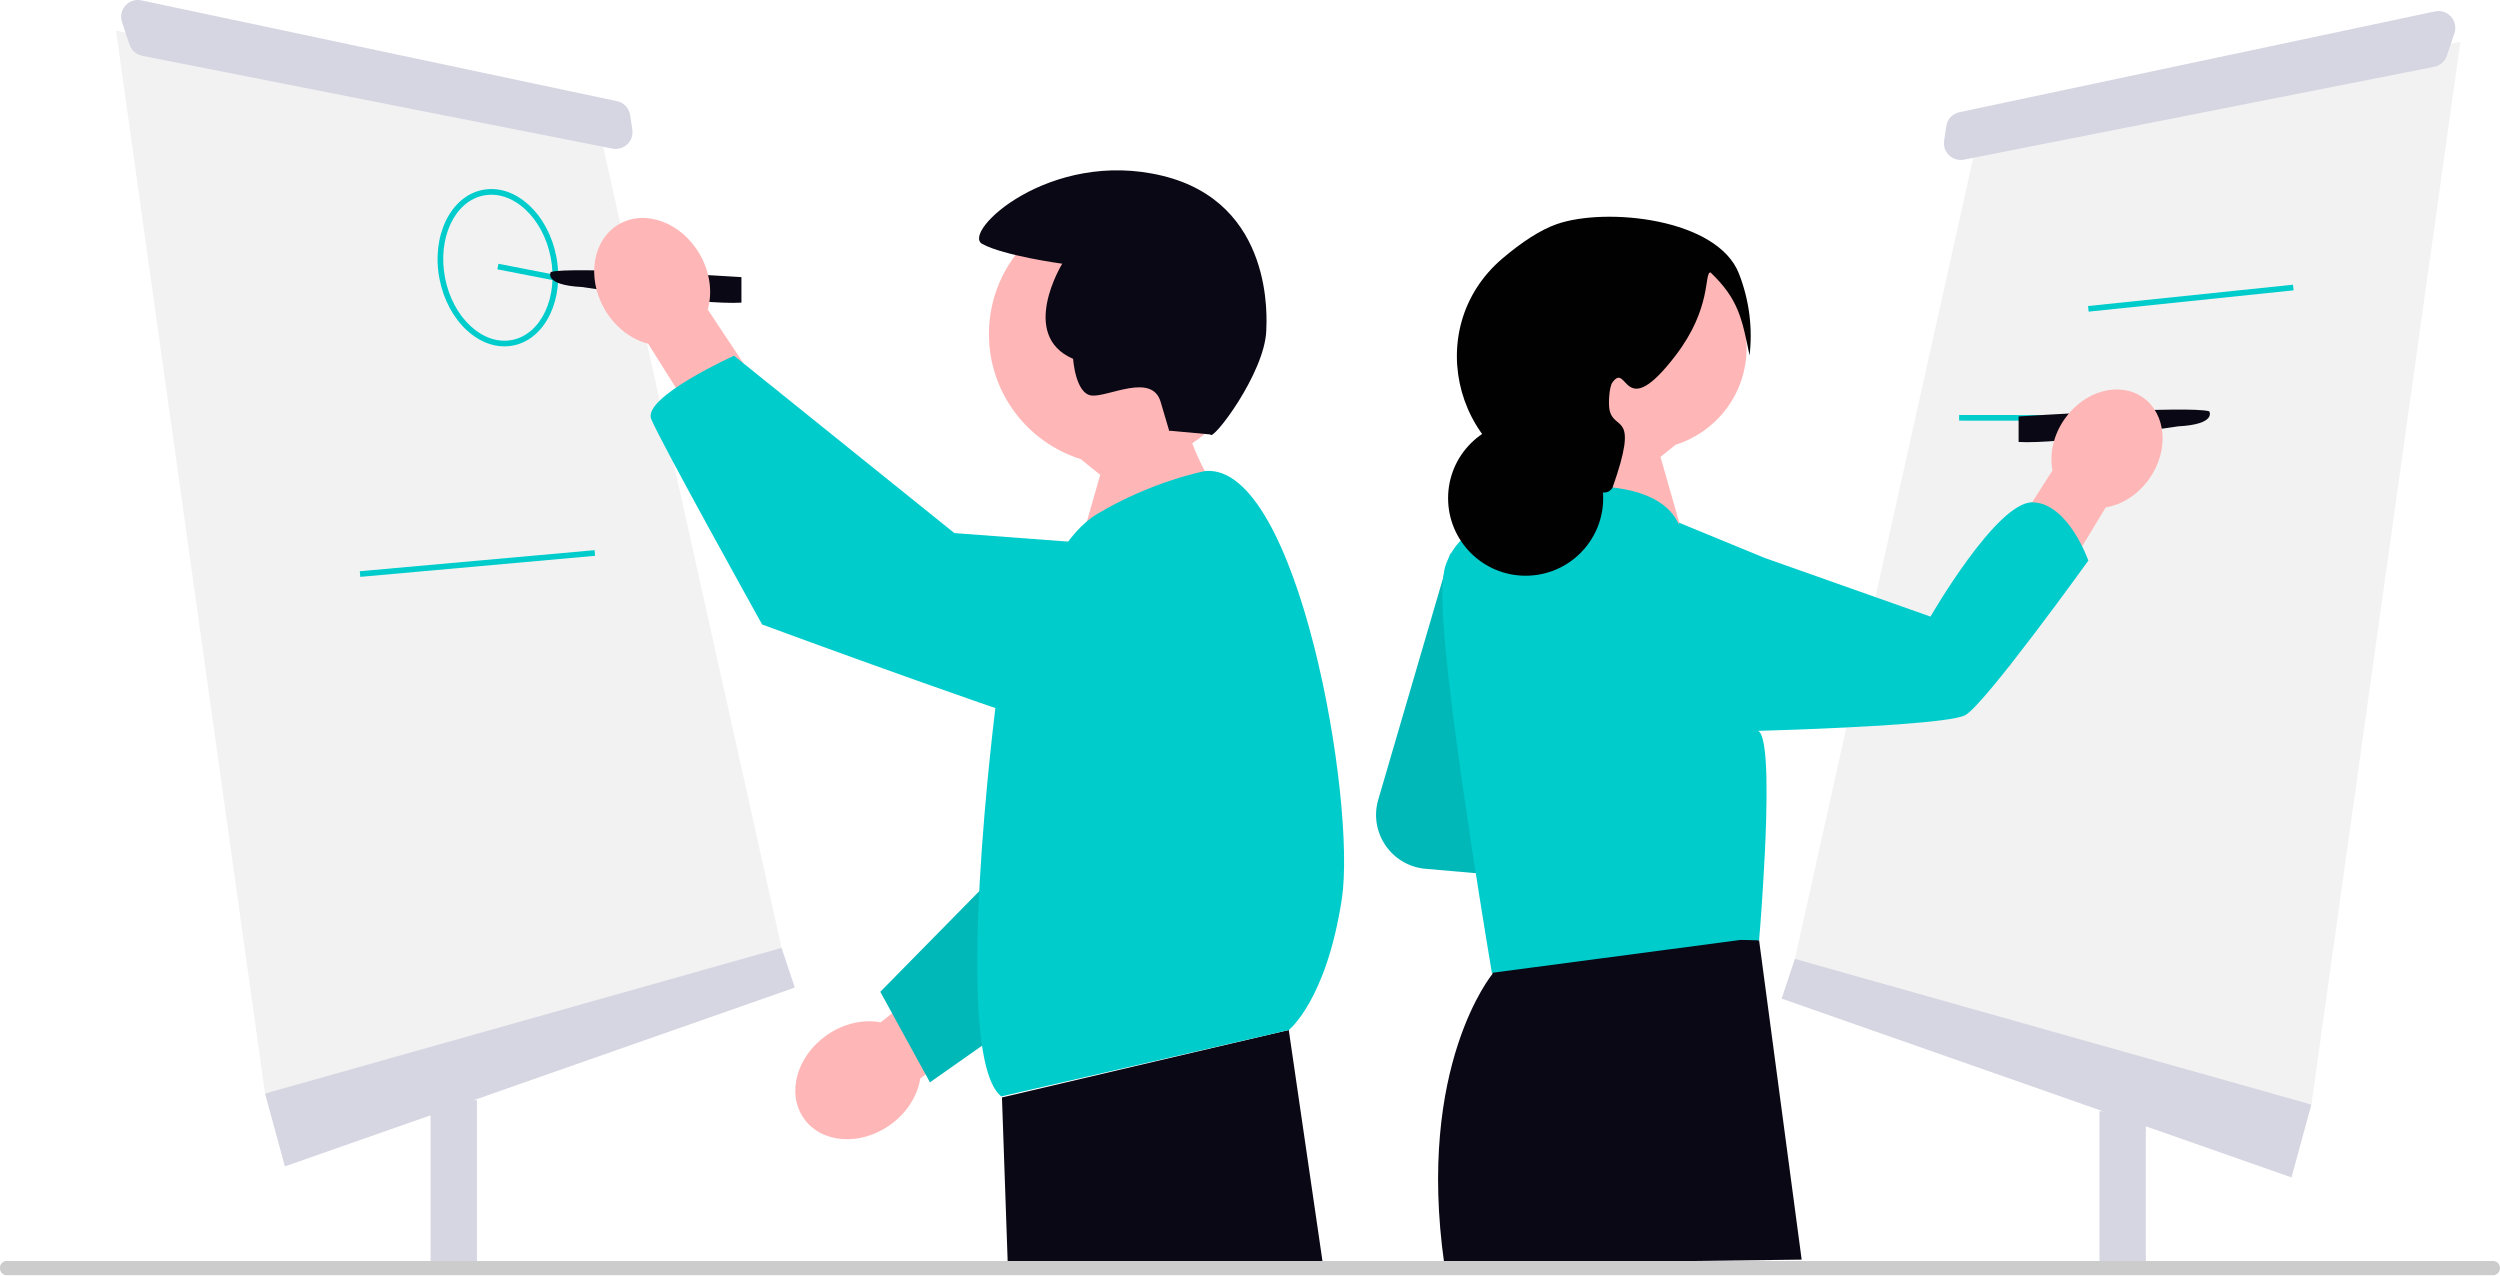
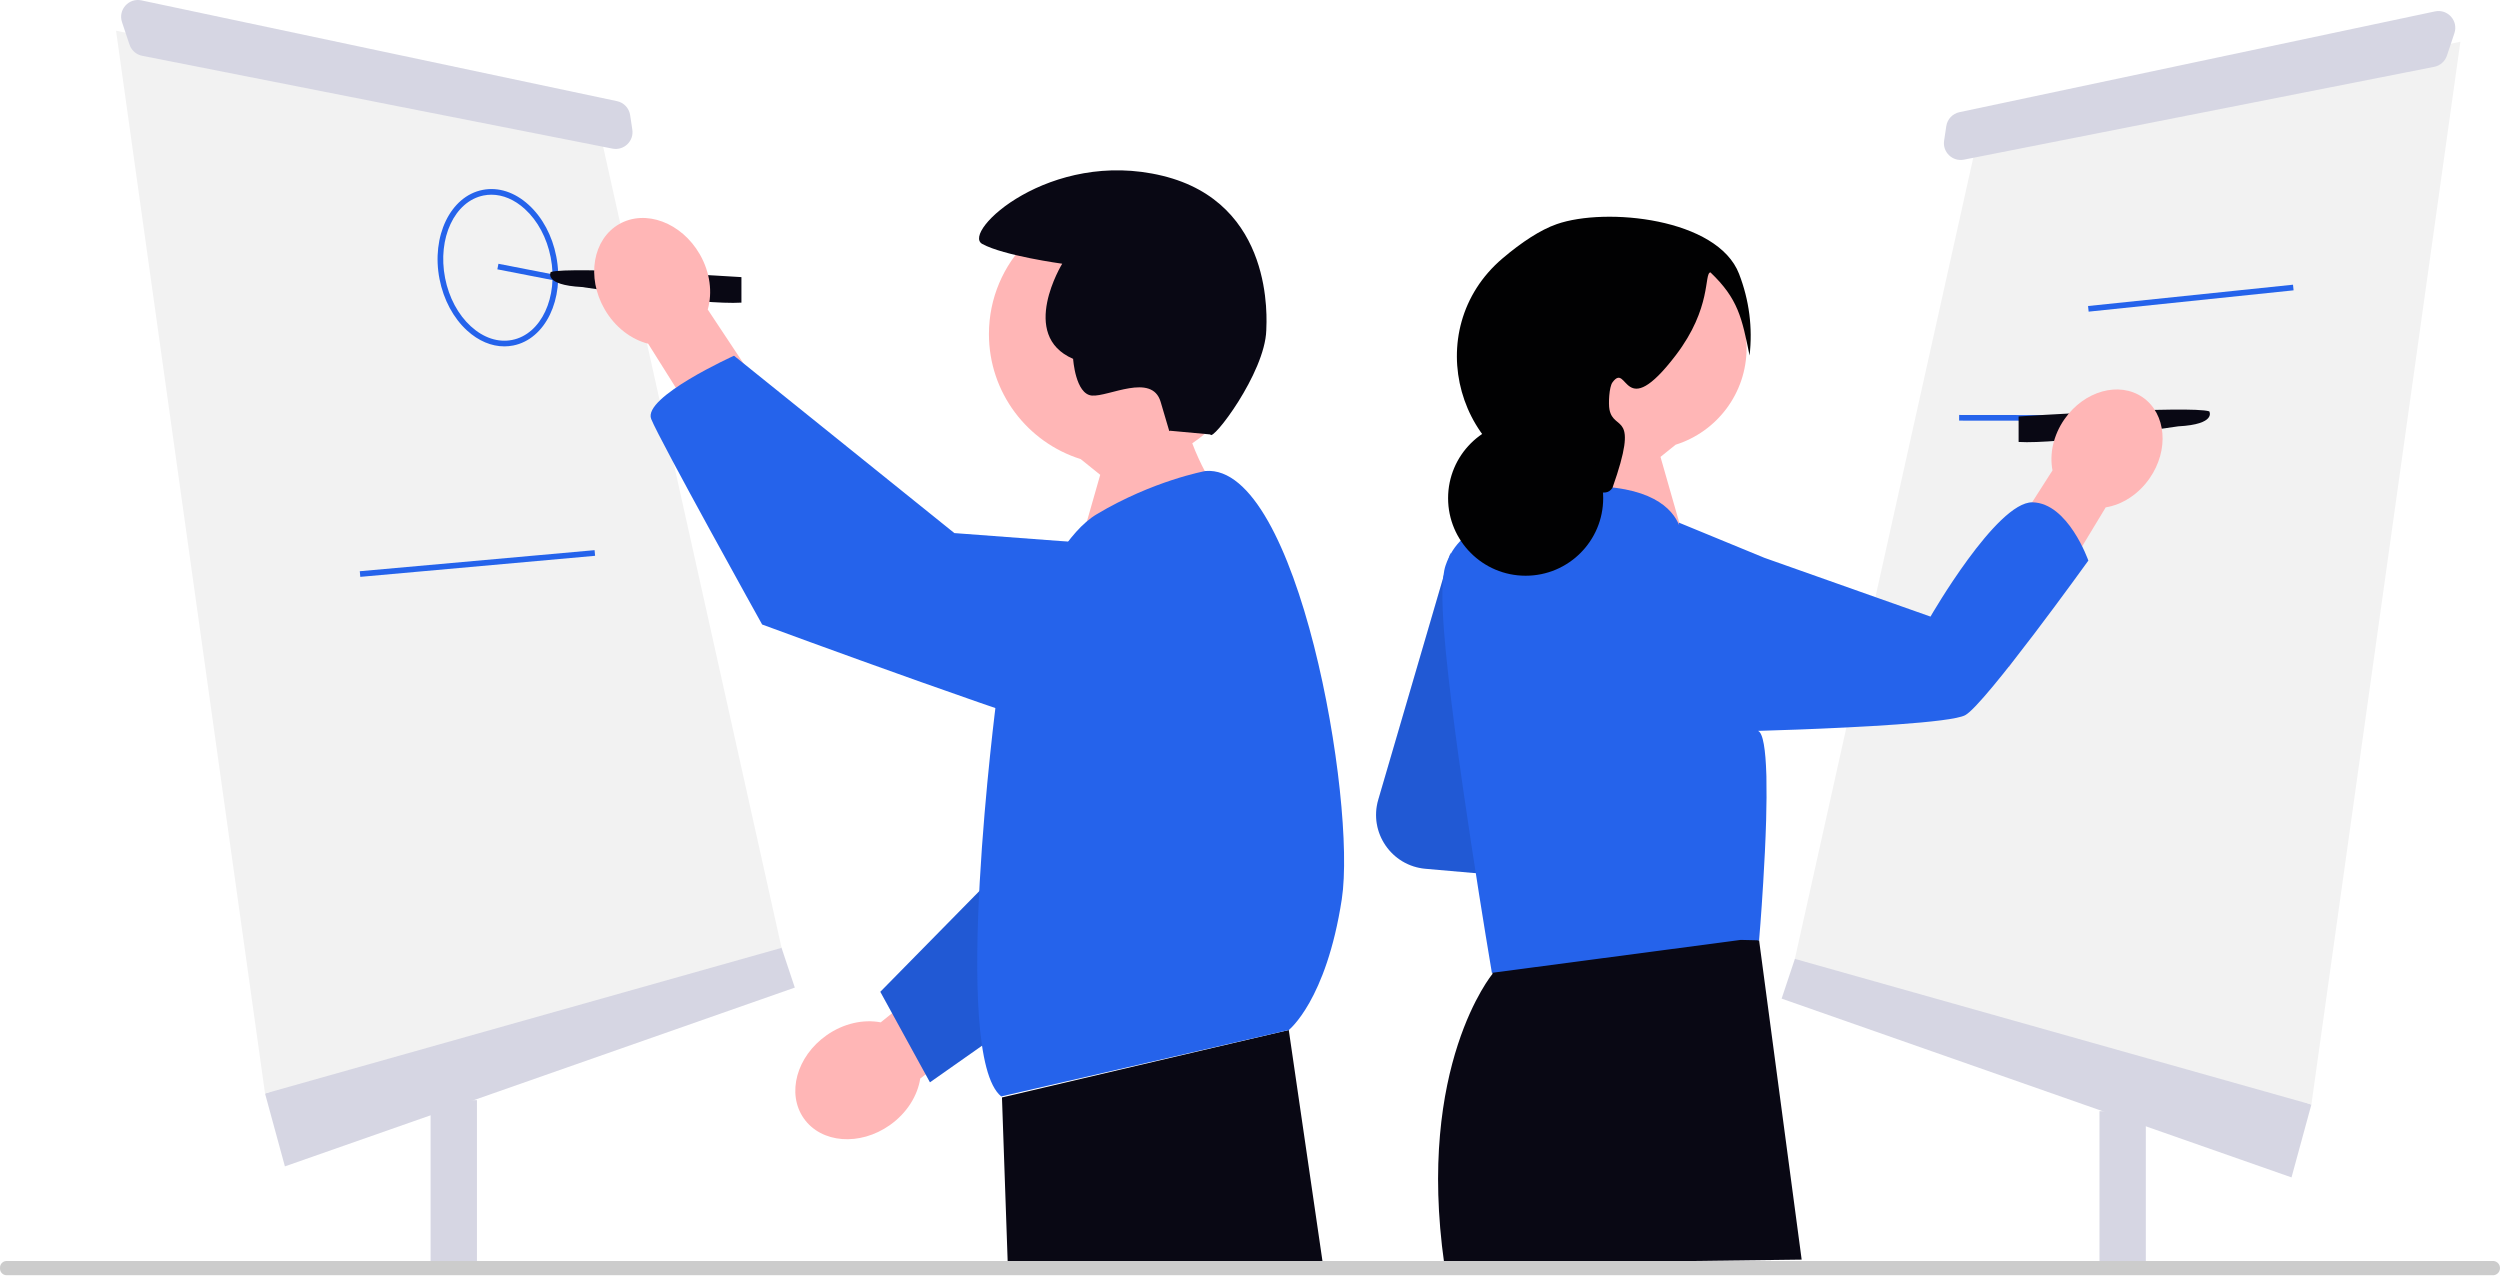
<svg xmlns="http://www.w3.org/2000/svg" width="1158.891" height="591.138" viewBox="0 0 1158.891 591.138" role="img" artist="Katerina Limpitsouni" source="https://undraw.co/">
  <rect x="973.228" y="515.098" width="21.487" height="71.079" fill="#d6d6e3" />
  <polygon points="850.443 432.219 832.026 444.497 825.886 462.915 1062.247 545.795 1071.456 512.029 850.443 432.219" fill="#d6d6e3" />
  <polygon points="916.44 65.398 832.026 444.497 1071.456 512.029 1140.523 19.354 916.44 65.398" fill="#f2f2f2" />
  <path d="M1128.406,30.975l-218.004,43.027c-5.282,1.043-10.002-3.466-9.201-8.791l1.016-6.755c.483-3.209,2.907-5.782,6.081-6.454l220.469-46.714c5.883-1.247,10.896,4.367,8.994,10.072l-3.481,10.442c-.885,2.656-3.129,4.631-5.875,5.173Z" fill="#d6d6e3" />
-   <rect x="962.772" y="137.825" width="2.625" height="111.829" transform="translate(769.1851 1157.59) rotate(-89.93103)" fill="#00CCCC" />
-   <rect x="967.811" y="136.907" width="95.516" height="2.627" transform="translate(-8.85049 105.8179) rotate(-5.93875)" fill="#00CCCC" />
-   <path d="M672.367,256.307l-33.464,114.392c-4.444,15.19,6.119,30.649,21.886,32.029l36.517,3.196-24.939-149.618Z" fill="#00CCCC" />
+   <rect x="962.772" y="137.825" width="2.625" height="111.829" transform="translate(769.1851 1157.59) rotate(-89.93103)" fill="#2563eb" />
+   <rect x="967.811" y="136.907" width="95.516" height="2.627" transform="translate(-8.85049 105.8179) rotate(-5.93875)" fill="#2563eb" />
+   <path d="M672.367,256.307l-33.464,114.392c-4.444,15.19,6.119,30.649,21.886,32.029l36.517,3.196-24.939-149.618Z" fill="#2563eb" />
  <path d="M672.367,256.307l-33.464,114.392c-4.444,15.19,6.119,30.649,21.886,32.029l36.517,3.196-24.939-149.618Z" opacity=".1" />
  <path d="M935.737,204.871v-11.826s79.763-5.144,88.388-2.36c0,0,3.536,5.991-14.398,6.947,0,0-55.808,8.401-73.99,7.239Z" fill="#090814" />
  <path d="M976.103,235.204l-44.762,74.028-21.076-26.702,41.19-64.489c-1.463-7.503.309-16.211,5.545-23.732,9.162-13.159,25.418-17.679,36.308-10.096,10.89,7.583,12.291,24.397,3.128,37.556-5.237,7.521-12.789,12.204-20.334,13.434Z" fill="#ffb6b6" />
  <path d="M697.038,414.662l-5.375,18.282.182,18.537s-35.355,42.523-22.33,134.499l165.657-2.077-19.733-148.001-118.401-21.24Z" fill="#090814" />
  <path d="M715.684,161.324c0-25.945,21.033-46.978,46.978-46.978,25.945,0,46.978,21.033,46.978,46.978,0,21.042-13.835,38.85-32.903,44.831l-7.004,5.643,12.574,44.01-14.652,10.365-46.297-38.581s10.002-12.739,15.365-27.104c-12.677-8.413-21.039-22.809-21.039-39.164Z" fill="#ffb6b6" />
-   <path d="M942.14,232.854c-16.586-.253-47.246,52.974-47.246,52.974l-25.186-8.907-51.799-18.338-39.699-16.339.175,1.2c-.156-.376-.326-.756-.513-1.14-4.173-8.6-16.297-18.718-50.715-16.712l-16.207,12.792-2.204,1.752s-10.226-.885-20.416,3.18c-7.372,2.963-14.743,8.492-18.23,18.826-1.807,5.33-1.807,16.351-.723,30.353,3.921,50.697,22.193,158.472,22.193,158.472l115.354-15.27,8.51.199s1.012-11.617,1.915-26.83c.56-8.925,1.066-19.061,1.355-28.818.199-7.155.253-14.093.126-20.199-.018-.38-.018-.759-.036-1.139-.343-11.147-1.463-19.223-3.866-20.109,0,0,7.462-.199,18.23-.596,26.017-.976,71.366-3.162,77.834-6.685,9.142-4.969,57.075-71.655,57.075-71.655,0,0-9.323-26.74-25.927-27.011Z" fill="#00CCCC" />
+   <path d="M942.14,232.854c-16.586-.253-47.246,52.974-47.246,52.974l-25.186-8.907-51.799-18.338-39.699-16.339.175,1.2c-.156-.376-.326-.756-.513-1.14-4.173-8.6-16.297-18.718-50.715-16.712l-16.207,12.792-2.204,1.752s-10.226-.885-20.416,3.18c-7.372,2.963-14.743,8.492-18.23,18.826-1.807,5.33-1.807,16.351-.723,30.353,3.921,50.697,22.193,158.472,22.193,158.472l115.354-15.27,8.51.199s1.012-11.617,1.915-26.83c.56-8.925,1.066-19.061,1.355-28.818.199-7.155.253-14.093.126-20.199-.018-.38-.018-.759-.036-1.139-.343-11.147-1.463-19.223-3.866-20.109,0,0,7.462-.199,18.23-.596,26.017-.976,71.366-3.162,77.834-6.685,9.142-4.969,57.075-71.655,57.075-71.655,0,0-9.323-26.74-25.927-27.011Z" fill="#2563eb" />
  <path d="M811.028,164.792c-3.549-17.361-5.251-26.255-18.15-38.536-3.062.433.808,16.308-16.067,38.422-24.531,32.146-22.086,2.672-29.34,12.574-1.575,2.15-1.915,9.906-1.397,12.574,2.045,10.544,14.147.248,1.397,36.326-1.897,2.806-4.133,2.124-6.986,2.096-.221-.002,1.226-.278-4.191-1.397-2.586-.534-6.205-1.165-10.544-1.896-50.403-8.491-68.2-72.089-29.242-105.177,8.864-7.528,17.563-13.234,25.115-15.877,22.748-7.963,74.577-2.787,84.528,23.053,4.747,12.326,6.332,24.956,4.877,37.837Z" fill="#010102" />
  <circle cx="707.219" cy="230.933" r="35.948" fill="#010102" />
  <rect x="199.603" y="509.987" width="21.487" height="77.643" transform="translate(420.6937 1097.616) rotate(-180)" fill="#d6d6e3" />
  <polygon points="343.876 427.107 362.293 439.385 368.433 457.803 132.071 540.683 122.863 506.917 343.876 427.107" fill="#d6d6e3" />
  <polygon points="277.879 60.287 362.293 439.385 122.863 506.917 53.796 14.242 277.879 60.287" fill="#f2f2f2" />
  <path d="M65.913,25.863l218.004,43.027c5.282,1.043,10.002-3.466,9.201-8.791l-1.016-6.755c-.483-3.209-2.907-5.782-6.081-6.454L65.552.175c-5.883-1.247-10.896,4.367-8.994,10.072l3.481,10.442c.885,2.656,3.129,4.631,5.875,5.173Z" fill="#d6d6e3" />
-   <path d="M233.79,160.564c-5.989,0-11.992-2.523-17.259-7.326-6.362-5.801-10.901-14.263-12.779-23.828-3.906-19.887,5.051-38.45,19.967-41.38,7.301-1.433,14.885,1.026,21.356,6.928,6.362,5.801,10.901,14.263,12.779,23.828,3.906,19.887-5.051,38.45-19.967,41.38-1.359.267-2.727.399-4.097.399ZM227.799,90.259c-1.197,0-2.39.114-3.574.347-13.496,2.651-21.523,19.831-17.896,38.299,1.77,9.015,6.022,16.968,11.972,22.393,5.841,5.327,12.614,7.566,19.08,6.291,13.496-2.651,21.523-19.831,17.896-38.299h0c-1.77-9.015-6.022-16.968-11.972-22.393-4.771-4.351-10.167-6.638-15.506-6.638Z" fill="#00CCCC" />
-   <rect x="243.555" y="111.973" width="2.625" height="28.66" transform="translate(74.07106 342.5001) rotate(-78.97581)" fill="#00CCCC" />
+   <path d="M233.79,160.564c-5.989,0-11.992-2.523-17.259-7.326-6.362-5.801-10.901-14.263-12.779-23.828-3.906-19.887,5.051-38.45,19.967-41.38,7.301-1.433,14.885,1.026,21.356,6.928,6.362,5.801,10.901,14.263,12.779,23.828,3.906,19.887-5.051,38.45-19.967,41.38-1.359.267-2.727.399-4.097.399ZM227.799,90.259c-1.197,0-2.39.114-3.574.347-13.496,2.651-21.523,19.831-17.896,38.299,1.77,9.015,6.022,16.968,11.972,22.393,5.841,5.327,12.614,7.566,19.08,6.291,13.496-2.651,21.523-19.831,17.896-38.299h0c-1.77-9.015-6.022-16.968-11.972-22.393-4.771-4.351-10.167-6.638-15.506-6.638Z" fill="#2563eb" />
+   <rect x="243.555" y="111.973" width="2.625" height="28.66" transform="translate(74.07106 342.5001) rotate(-78.97581)" fill="#2563eb" />
  <path d="M343.697,140.288v-11.826s-79.763-5.144-88.388-2.36c0,0-3.536,5.991,14.398,6.947,0,0,55.808,8.401,73.99,7.239Z" fill="#090814" />
  <path d="M328.08,143.483l50.684,76.429-35.138,8.109-43.159-68.685c-7.854-1.995-15.399-7.637-20.235-16.062-8.463-14.741-5.434-32.369,6.765-39.373,12.2-7.004,28.95-.732,37.413,14.009,4.837,8.425,5.905,17.785,3.668,25.574Z" fill="#ffb6b6" />
  <path d="M579.876,154.868c0-33.537-27.187-60.724-60.724-60.724-33.537,0-60.724,27.187-60.724,60.724,0,27.198,17.883,50.217,42.531,57.948l9.053,7.294-16.254,56.888,18.939,13.398,59.844-49.87s-12.928-16.467-19.861-35.035c16.387-10.875,27.195-29.484,27.195-50.624Z" fill="#ffb6b6" />
  <path d="M408.262,473.917l71.433-57.512,11.312,34.241-64.416,49.304c-1.263,8.004-6.186,16.037-14.129,21.629-13.899,9.786-31.731,8.394-39.829-3.108-8.098-11.502-3.397-28.76,10.502-38.545,7.943-5.593,17.165-7.519,25.127-6.009Z" fill="#ffb6b6" />
-   <polygon points="592.521 387.875 592.59 388.162 431.088 501.708 408.078 459.755 485.632 380.883 592.521 387.875" fill="#00CCCC" />
+   <polygon points="592.521 387.875 592.59 388.162 431.088 501.708 408.078 459.755 485.632 380.883 592.521 387.875" fill="#2563eb" />
  <polygon points="592.521 387.875 592.59 388.162 431.088 501.708 408.078 459.755 485.632 380.883 592.521 387.875" opacity=".1" />
  <polygon points="597.417 477.47 464.468 508.727 467.117 584.865 613.081 584.865 597.417 477.47" fill="#090814" />
-   <path d="M558.828,218.335s-24.36,4.423-50.511,20.088c-26.152,15.664-46.361,85.478-46.361,85.478,0,0-21.511,165.163,2.173,184.357l133.287-30.787s17.36-13.561,24.579-60.635c6.934-45.218-20.271-201.975-63.167-198.501Z" fill="#00CCCC" />
-   <path d="M538.83,254.34l-96.433-7.225-102.139-82.218s-42.473,19.188-38.393,29.338,51.432,95.257,51.432,95.257c0,0,140.333,51.841,157.192,53.967s28.34-89.119,28.34-89.119Z" fill="#00CCCC" />
+   <path d="M558.828,218.335s-24.36,4.423-50.511,20.088c-26.152,15.664-46.361,85.478-46.361,85.478,0,0-21.511,165.163,2.173,184.357l133.287-30.787s17.36-13.561,24.579-60.635c6.934-45.218-20.271-201.975-63.167-198.501Z" fill="#2563eb" />
+   <path d="M538.83,254.34l-96.433-7.225-102.139-82.218s-42.473,19.188-38.393,29.338,51.432,95.257,51.432,95.257c0,0,140.333,51.841,157.192,53.967s28.34-89.119,28.34-89.119Z" fill="#2563eb" />
  <path d="M542.363,199.668l18.724,1.723c.661,3.762,25.271-28.358,25.907-48.265.149-4.67,3.982-59.009-48.164-71.651-52.147-12.643-93.417,26.136-83.513,31.598,9.904,5.462,37.075,9.176,37.075,9.176,0,0-20.321,33.17,5.059,44.098,0,0,1.042,16.341,8.693,17.023,7.65.682,27.856-10.702,31.873,2.898l4.017,13.599" fill="#090814" />
-   <rect x="166.679" y="259.906" width="109.281" height="2.626" transform="translate(-22.45396 20.81893) rotate(-5.12605)" fill="#00CCCC" />
+   <rect x="166.679" y="259.906" width="109.281" height="2.626" transform="translate(-22.45396 20.81893) rotate(-5.12605)" fill="#2563eb" />
  <path d="M1156,591.138H2.851c-1.699-.13-2.954-1.607-2.844-3.306-.11-1.681,1.145-3.158,2.844-3.288h1153.149c1.497.184,2.678,1.367,2.862,2.862.24,1.829-1.033,3.49-2.862,3.732Z" fill="#ccc" />
</svg>
